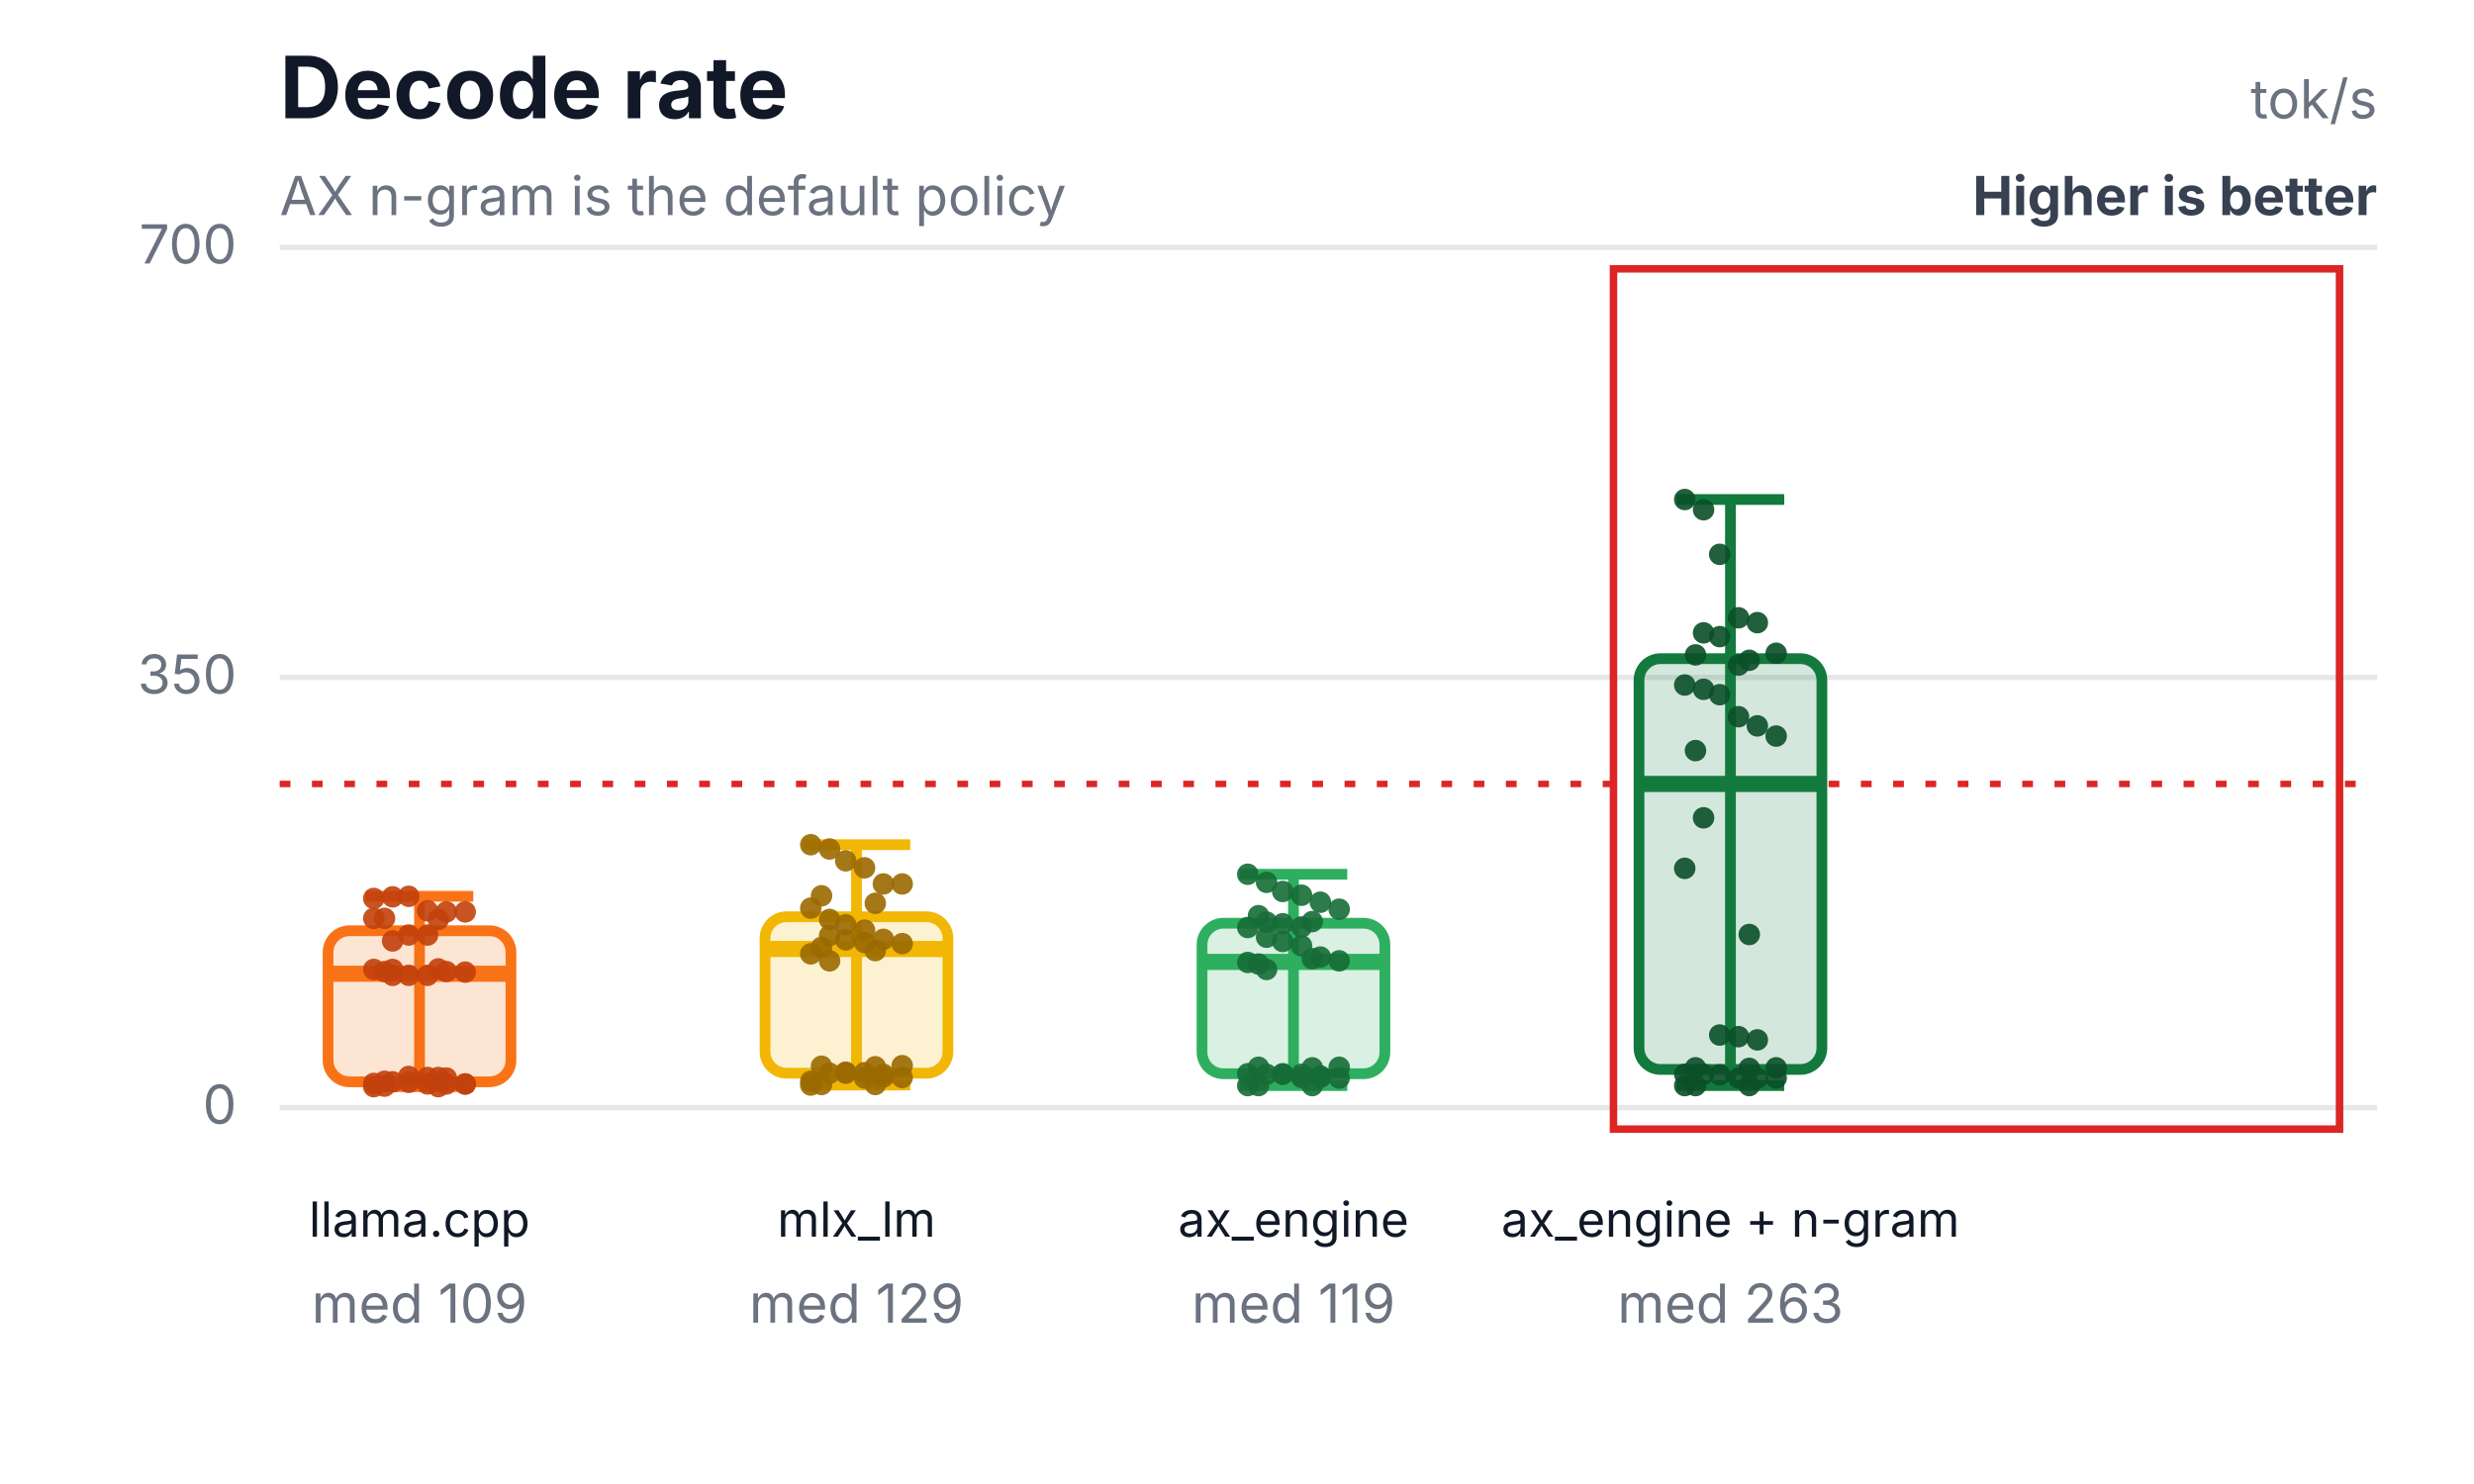
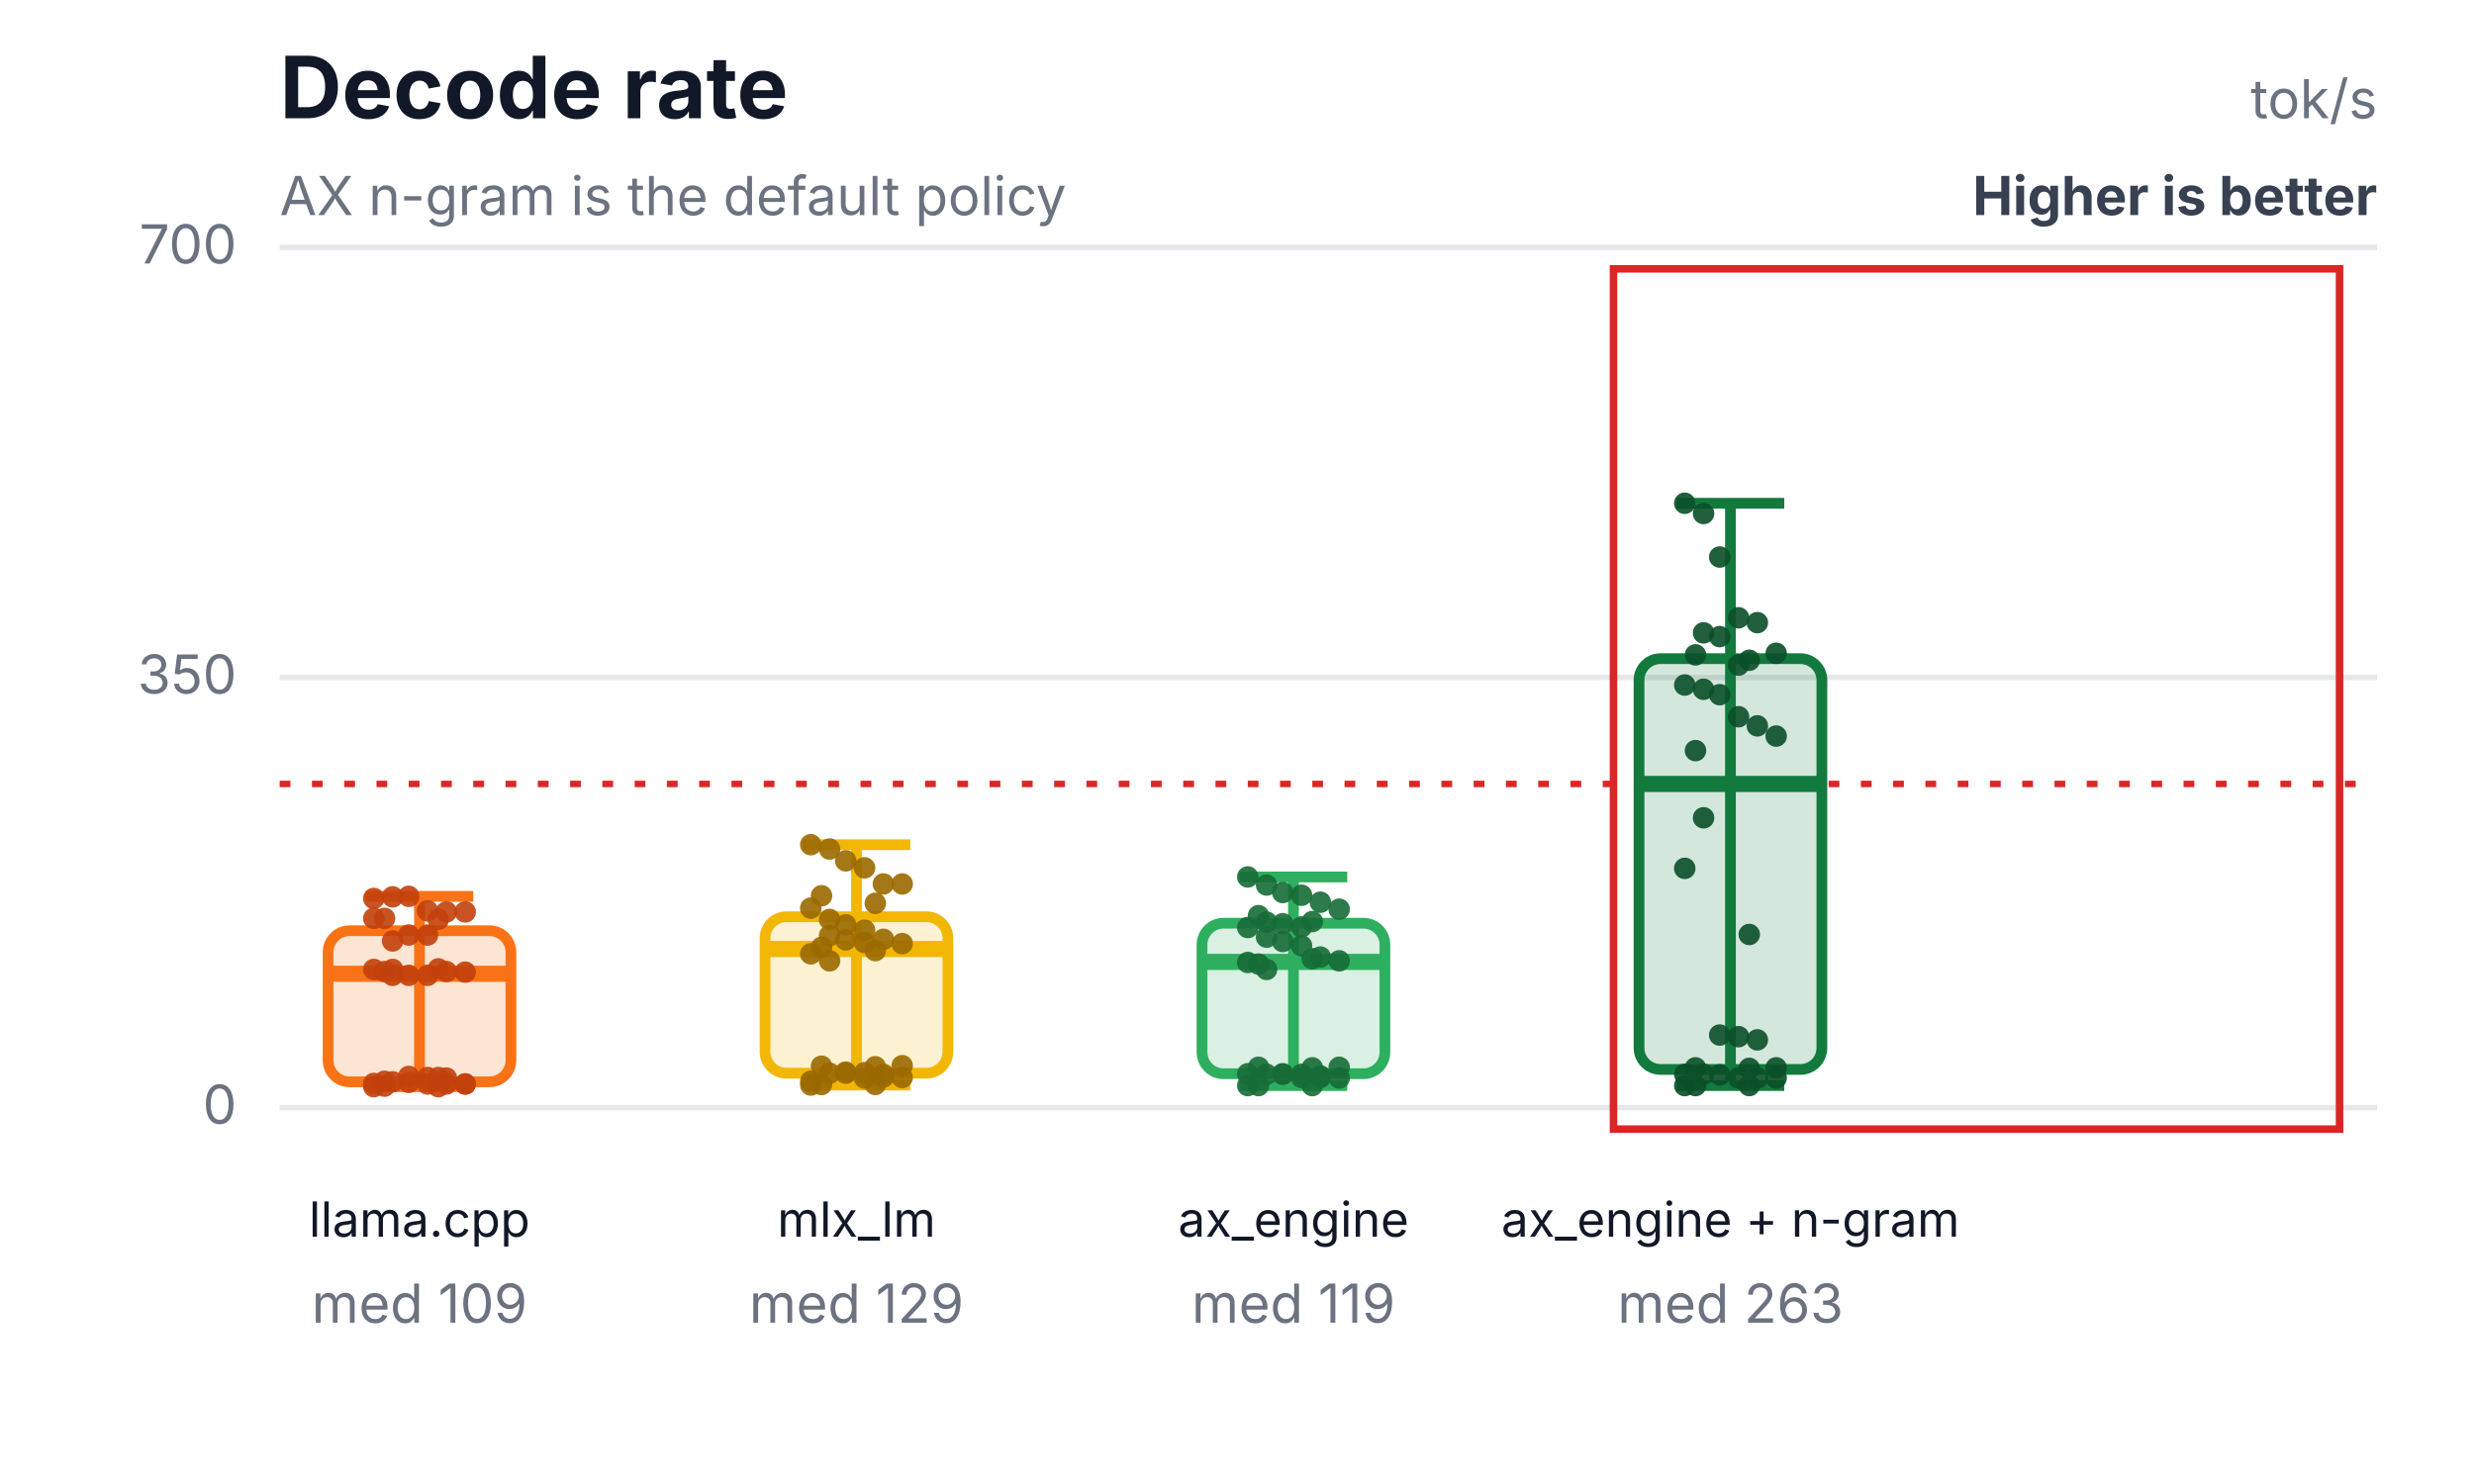
<svg xmlns="http://www.w3.org/2000/svg" width="460" height="276" viewBox="0 0 460 276" role="img" aria-labelledby="title desc">
  <rect width="460" height="276" fill="#ffffff" />
  <text x="52" y="22" font-family="Inter,Segoe UI,Arial,sans-serif" font-size="16" font-weight="700" fill="#111827">Decode rate</text>
  <text x="52" y="40" font-family="Inter,Segoe UI,Arial,sans-serif" font-size="10" fill="#6b7280">AX n-gram is the default policy</text>
  <text x="442" y="22" text-anchor="end" font-family="Inter,Segoe UI,Arial,sans-serif" font-size="10" fill="#6b7280">tok/s</text>
  <text x="442" y="40" text-anchor="end" font-family="Inter,Segoe UI,Arial,sans-serif" font-size="10" font-weight="700" fill="#374151">Higher is better</text>
  <line x1="52" y1="206.0" x2="442" y2="206.0" stroke="#e5e7eb" stroke-width="1" />
  <text x="44" y="209.0" text-anchor="end" font-family="Inter,Segoe UI,Arial,sans-serif" font-size="10" fill="#6b7280">0</text>
  <line x1="52" y1="126.0" x2="442" y2="126.0" stroke="#e5e7eb" stroke-width="1" />
  <text x="44" y="129.0" text-anchor="end" font-family="Inter,Segoe UI,Arial,sans-serif" font-size="10" fill="#6b7280">350</text>
  <line x1="52" y1="46.0" x2="442" y2="46.0" stroke="#e5e7eb" stroke-width="1" />
  <text x="44" y="49.0" text-anchor="end" font-family="Inter,Segoe UI,Arial,sans-serif" font-size="10" fill="#6b7280">700</text>
  <line x1="52" y1="145.8" x2="442" y2="145.8" stroke="#dc2626" stroke-width="1.2" stroke-dasharray="2 4" />
  <rect x="300" y="50" width="135" height="160" fill="none" stroke="#dc2626" stroke-width="1.4" />
  <line x1="78" y1="166.7" x2="78" y2="202.1" stroke="#f97316" stroke-width="2" />
  <line x1="68" y1="166.7" x2="88" y2="166.7" stroke="#f97316" stroke-width="2" />
  <line x1="68" y1="202.1" x2="88" y2="202.1" stroke="#f97316" stroke-width="2" />
  <rect x="61" y="173.1" width="34" height="28.1" rx="4" fill="#f97316" fill-opacity="0.18" stroke="#f97316" stroke-width="2" />
  <line x1="61" y1="181.1" x2="95" y2="181.1" stroke="#f97316" stroke-width="3" />
  <text x="78" y="230" text-anchor="middle" font-family="Inter,Segoe UI,Arial,sans-serif" font-size="9" fill="#111827">llama.cpp</text>
  <text x="78" y="246" text-anchor="middle" font-family="Inter,Segoe UI,Arial,sans-serif" font-size="10" fill="#6b7280">med 109</text>
  <circle cx="69.5" cy="167.1" r="2" fill="#c2410c" fill-opacity="0.9" />
  <circle cx="73" cy="166.8" r="2" fill="#c2410c" fill-opacity="0.9" />
  <circle cx="76" cy="166.7" r="2" fill="#c2410c" fill-opacity="0.9" />
  <circle cx="79.5" cy="169.4" r="2" fill="#c2410c" fill-opacity="0.9" />
  <circle cx="83" cy="169.6" r="2" fill="#c2410c" fill-opacity="0.9" />
  <circle cx="86.5" cy="169.6" r="2" fill="#c2410c" fill-opacity="0.9" />
  <circle cx="71.5" cy="170.8" r="2" fill="#c2410c" fill-opacity="0.9" />
  <circle cx="81.5" cy="171.0" r="2" fill="#c2410c" fill-opacity="0.9" />
  <circle cx="69.5" cy="170.8" r="2" fill="#c2410c" fill-opacity="0.9" />
  <circle cx="73" cy="175.0" r="2" fill="#c2410c" fill-opacity="0.9" />
  <circle cx="76" cy="173.9" r="2" fill="#c2410c" fill-opacity="0.9" />
  <circle cx="79.5" cy="173.9" r="2" fill="#c2410c" fill-opacity="0.9" />
  <circle cx="83" cy="180.7" r="2" fill="#c2410c" fill-opacity="0.9" />
  <circle cx="86.5" cy="180.8" r="2" fill="#c2410c" fill-opacity="0.9" />
  <circle cx="71.5" cy="180.7" r="2" fill="#c2410c" fill-opacity="0.9" />
  <circle cx="81.5" cy="180.2" r="2" fill="#c2410c" fill-opacity="0.9" />
  <circle cx="69.5" cy="180.3" r="2" fill="#c2410c" fill-opacity="0.9" />
  <circle cx="73" cy="180.3" r="2" fill="#c2410c" fill-opacity="0.9" />
  <circle cx="76" cy="200.2" r="2" fill="#c2410c" fill-opacity="0.9" />
  <circle cx="79.5" cy="200.4" r="2" fill="#c2410c" fill-opacity="0.9" />
  <circle cx="83" cy="200.5" r="2" fill="#c2410c" fill-opacity="0.9" />
  <circle cx="86.5" cy="201.6" r="2" fill="#c2410c" fill-opacity="0.9" />
  <circle cx="71.5" cy="201.1" r="2" fill="#c2410c" fill-opacity="0.9" />
  <circle cx="81.5" cy="200.4" r="2" fill="#c2410c" fill-opacity="0.9" />
  <circle cx="69.5" cy="201.5" r="2" fill="#c2410c" fill-opacity="0.9" />
  <circle cx="73" cy="201.2" r="2" fill="#c2410c" fill-opacity="0.9" />
  <circle cx="76" cy="201.3" r="2" fill="#c2410c" fill-opacity="0.9" />
  <circle cx="79.5" cy="201.6" r="2" fill="#c2410c" fill-opacity="0.9" />
  <circle cx="83" cy="201.6" r="2" fill="#c2410c" fill-opacity="0.9" />
  <circle cx="86.5" cy="201.6" r="2" fill="#c2410c" fill-opacity="0.9" />
  <circle cx="71.5" cy="202.0" r="2" fill="#c2410c" fill-opacity="0.9" />
  <circle cx="81.5" cy="202.1" r="2" fill="#c2410c" fill-opacity="0.9" />
  <circle cx="69.5" cy="202.1" r="2" fill="#c2410c" fill-opacity="0.9" />
  <circle cx="73" cy="181.4" r="2" fill="#c2410c" fill-opacity="0.9" />
  <circle cx="76" cy="181.4" r="2" fill="#c2410c" fill-opacity="0.9" />
  <circle cx="79.5" cy="181.4" r="2" fill="#c2410c" fill-opacity="0.9" />
  <line x1="159.25" y1="157.1" x2="159.25" y2="201.8" stroke="#f2b705" stroke-width="2" />
  <line x1="149.25" y1="157.1" x2="169.25" y2="157.1" stroke="#f2b705" stroke-width="2" />
  <line x1="149.25" y1="201.8" x2="169.25" y2="201.8" stroke="#f2b705" stroke-width="2" />
  <rect x="142.25" y="170.5" width="34" height="29.1" rx="4" fill="#f2b705" fill-opacity="0.18" stroke="#f2b705" stroke-width="2" />
  <line x1="142.25" y1="176.5" x2="176.25" y2="176.5" stroke="#f2b705" stroke-width="3" />
  <text x="159.25" y="230" text-anchor="middle" font-family="Inter,Segoe UI,Arial,sans-serif" font-size="9" fill="#111827">mlx_lm</text>
  <text x="159.25" y="246" text-anchor="middle" font-family="Inter,Segoe UI,Arial,sans-serif" font-size="10" fill="#6b7280">med 129</text>
  <circle cx="150.75" cy="157.1" r="2" fill="#9a6a00" fill-opacity="0.9" />
  <circle cx="154.25" cy="157.9" r="2" fill="#9a6a00" fill-opacity="0.9" />
  <circle cx="157.25" cy="160.1" r="2" fill="#9a6a00" fill-opacity="0.9" />
  <circle cx="160.75" cy="161.4" r="2" fill="#9a6a00" fill-opacity="0.9" />
  <circle cx="164.25" cy="164.4" r="2" fill="#9a6a00" fill-opacity="0.9" />
  <circle cx="167.75" cy="164.4" r="2" fill="#9a6a00" fill-opacity="0.9" />
  <circle cx="152.75" cy="166.6" r="2" fill="#9a6a00" fill-opacity="0.9" />
  <circle cx="162.75" cy="168.0" r="2" fill="#9a6a00" fill-opacity="0.9" />
  <circle cx="150.75" cy="168.9" r="2" fill="#9a6a00" fill-opacity="0.9" />
  <circle cx="154.25" cy="171.0" r="2" fill="#9a6a00" fill-opacity="0.9" />
  <circle cx="157.25" cy="172.0" r="2" fill="#9a6a00" fill-opacity="0.9" />
  <circle cx="160.75" cy="173.0" r="2" fill="#9a6a00" fill-opacity="0.9" />
  <circle cx="164.25" cy="174.7" r="2" fill="#9a6a00" fill-opacity="0.9" />
  <circle cx="167.75" cy="175.5" r="2" fill="#9a6a00" fill-opacity="0.9" />
  <circle cx="152.75" cy="176.2" r="2" fill="#9a6a00" fill-opacity="0.9" />
  <circle cx="162.75" cy="176.8" r="2" fill="#9a6a00" fill-opacity="0.9" />
  <circle cx="150.75" cy="177.4" r="2" fill="#9a6a00" fill-opacity="0.9" />
  <circle cx="154.25" cy="178.7" r="2" fill="#9a6a00" fill-opacity="0.9" />
  <circle cx="157.25" cy="199.4" r="2" fill="#9a6a00" fill-opacity="0.9" />
  <circle cx="160.75" cy="199.5" r="2" fill="#9a6a00" fill-opacity="0.9" />
  <circle cx="164.25" cy="199.8" r="2" fill="#9a6a00" fill-opacity="0.9" />
  <circle cx="167.75" cy="198.2" r="2" fill="#9a6a00" fill-opacity="0.9" />
  <circle cx="152.75" cy="198.3" r="2" fill="#9a6a00" fill-opacity="0.9" />
  <circle cx="162.75" cy="198.4" r="2" fill="#9a6a00" fill-opacity="0.9" />
  <circle cx="150.75" cy="201.1" r="2" fill="#9a6a00" fill-opacity="0.9" />
  <circle cx="154.25" cy="199.6" r="2" fill="#9a6a00" fill-opacity="0.9" />
  <circle cx="157.25" cy="199.6" r="2" fill="#9a6a00" fill-opacity="0.9" />
  <circle cx="160.75" cy="200.5" r="2" fill="#9a6a00" fill-opacity="0.9" />
  <circle cx="164.25" cy="200.3" r="2" fill="#9a6a00" fill-opacity="0.9" />
  <circle cx="167.75" cy="200.4" r="2" fill="#9a6a00" fill-opacity="0.9" />
  <circle cx="152.75" cy="201.7" r="2" fill="#9a6a00" fill-opacity="0.9" />
  <circle cx="162.75" cy="201.7" r="2" fill="#9a6a00" fill-opacity="0.9" />
  <circle cx="150.75" cy="201.8" r="2" fill="#9a6a00" fill-opacity="0.9" />
  <circle cx="154.25" cy="174.0" r="2" fill="#9a6a00" fill-opacity="0.9" />
  <circle cx="157.25" cy="174.8" r="2" fill="#9a6a00" fill-opacity="0.9" />
  <circle cx="160.75" cy="175.3" r="2" fill="#9a6a00" fill-opacity="0.9" />
-   <line x1="240.5" y1="162.6" x2="240.5" y2="201.9" stroke="#2eaf5f" stroke-width="2" />
-   <line x1="230.5" y1="162.6" x2="250.5" y2="162.6" stroke="#2eaf5f" stroke-width="2" />
+   <line x1="240.5" y1="163.1" x2="240.5" y2="201.9" stroke="#2eaf5f" stroke-width="2" />
+   <line x1="230.5" y1="163.1" x2="250.5" y2="163.1" stroke="#2eaf5f" stroke-width="2" />
  <line x1="230.5" y1="201.9" x2="250.5" y2="201.9" stroke="#2eaf5f" stroke-width="2" />
  <rect x="223.5" y="171.7" width="34" height="28.0" rx="4" fill="#2eaf5f" fill-opacity="0.18" stroke="#2eaf5f" stroke-width="2" />
  <line x1="223.5" y1="178.9" x2="257.5" y2="178.9" stroke="#2eaf5f" stroke-width="3" />
  <text x="240.5" y="230" text-anchor="middle" font-family="Inter,Segoe UI,Arial,sans-serif" font-size="9" fill="#111827">ax_engine</text>
  <text x="240.5" y="246" text-anchor="middle" font-family="Inter,Segoe UI,Arial,sans-serif" font-size="10" fill="#6b7280">med 119</text>
-   <circle cx="232" cy="162.6" r="2" fill="#176c37" fill-opacity="0.9" />
-   <circle cx="235.5" cy="164.1" r="2" fill="#176c37" fill-opacity="0.9" />
-   <circle cx="238.5" cy="165.8" r="2" fill="#176c37" fill-opacity="0.9" />
+   <circle cx="232" cy="163.1" r="2" fill="#176c37" fill-opacity="0.9" />
+   <circle cx="235.5" cy="164.6" r="2" fill="#176c37" fill-opacity="0.9" />
+   <circle cx="238.5" cy="166.0" r="2" fill="#176c37" fill-opacity="0.9" />
  <circle cx="242" cy="166.5" r="2" fill="#176c37" fill-opacity="0.9" />
  <circle cx="245.5" cy="167.8" r="2" fill="#176c37" fill-opacity="0.9" />
  <circle cx="249" cy="169.1" r="2" fill="#176c37" fill-opacity="0.9" />
  <circle cx="234" cy="170.3" r="2" fill="#176c37" fill-opacity="0.9" />
  <circle cx="244" cy="171.4" r="2" fill="#176c37" fill-opacity="0.9" />
  <circle cx="232" cy="172.5" r="2" fill="#176c37" fill-opacity="0.9" />
  <circle cx="235.5" cy="174.3" r="2" fill="#176c37" fill-opacity="0.9" />
  <circle cx="238.5" cy="175.1" r="2" fill="#176c37" fill-opacity="0.9" />
  <circle cx="242" cy="175.9" r="2" fill="#176c37" fill-opacity="0.9" />
  <circle cx="245.5" cy="178.0" r="2" fill="#176c37" fill-opacity="0.9" />
  <circle cx="249" cy="178.7" r="2" fill="#176c37" fill-opacity="0.9" />
  <circle cx="234" cy="179.3" r="2" fill="#176c37" fill-opacity="0.9" />
  <circle cx="244" cy="178.3" r="2" fill="#176c37" fill-opacity="0.9" />
  <circle cx="232" cy="179.0" r="2" fill="#176c37" fill-opacity="0.9" />
  <circle cx="235.5" cy="180.3" r="2" fill="#176c37" fill-opacity="0.9" />
  <circle cx="238.5" cy="199.7" r="2" fill="#176c37" fill-opacity="0.9" />
  <circle cx="242" cy="199.8" r="2" fill="#176c37" fill-opacity="0.9" />
  <circle cx="245.5" cy="200.1" r="2" fill="#176c37" fill-opacity="0.9" />
  <circle cx="249" cy="198.5" r="2" fill="#176c37" fill-opacity="0.9" />
  <circle cx="234" cy="198.5" r="2" fill="#176c37" fill-opacity="0.9" />
  <circle cx="244" cy="198.6" r="2" fill="#176c37" fill-opacity="0.9" />
  <circle cx="232" cy="199.7" r="2" fill="#176c37" fill-opacity="0.9" />
  <circle cx="235.5" cy="199.8" r="2" fill="#176c37" fill-opacity="0.9" />
  <circle cx="238.5" cy="199.8" r="2" fill="#176c37" fill-opacity="0.9" />
  <circle cx="242" cy="200.4" r="2" fill="#176c37" fill-opacity="0.9" />
  <circle cx="245.5" cy="200.4" r="2" fill="#176c37" fill-opacity="0.9" />
  <circle cx="249" cy="200.5" r="2" fill="#176c37" fill-opacity="0.9" />
  <circle cx="234" cy="201.9" r="2" fill="#176c37" fill-opacity="0.9" />
  <circle cx="244" cy="201.9" r="2" fill="#176c37" fill-opacity="0.9" />
  <circle cx="232" cy="201.9" r="2" fill="#176c37" fill-opacity="0.9" />
  <circle cx="235.5" cy="171.5" r="2" fill="#176c37" fill-opacity="0.9" />
  <circle cx="238.5" cy="171.8" r="2" fill="#176c37" fill-opacity="0.9" />
  <circle cx="242" cy="172.4" r="2" fill="#176c37" fill-opacity="0.9" />
-   <line x1="321.75" y1="92.9" x2="321.75" y2="201.9" stroke="#137a3d" stroke-width="2" />
-   <line x1="311.75" y1="92.9" x2="331.75" y2="92.9" stroke="#137a3d" stroke-width="2" />
+   <line x1="321.75" y1="93.6" x2="321.75" y2="201.9" stroke="#137a3d" stroke-width="2" />
+   <line x1="311.75" y1="93.6" x2="331.75" y2="93.6" stroke="#137a3d" stroke-width="2" />
  <line x1="311.75" y1="201.9" x2="331.75" y2="201.9" stroke="#137a3d" stroke-width="2" />
  <rect x="304.75" y="122.5" width="34" height="76.4" rx="4" fill="#137a3d" fill-opacity="0.18" stroke="#137a3d" stroke-width="2" />
  <line x1="304.75" y1="145.8" x2="338.75" y2="145.8" stroke="#137a3d" stroke-width="3" />
  <text x="321.75" y="230" text-anchor="middle" font-family="Inter,Segoe UI,Arial,sans-serif" font-size="9" fill="#111827">ax_engine + n-gram</text>
  <text x="321.75" y="246" text-anchor="middle" font-family="Inter,Segoe UI,Arial,sans-serif" font-size="10" fill="#6b7280">med 263</text>
-   <circle cx="313.25" cy="92.9" r="2" fill="#0b4f28" fill-opacity="0.9" />
-   <circle cx="316.75" cy="94.8" r="2" fill="#0b4f28" fill-opacity="0.9" />
-   <circle cx="319.75" cy="103.1" r="2" fill="#0b4f28" fill-opacity="0.9" />
+   <circle cx="313.25" cy="93.6" r="2" fill="#0b4f28" fill-opacity="0.9" />
+   <circle cx="316.75" cy="95.5" r="2" fill="#0b4f28" fill-opacity="0.9" />
+   <circle cx="319.75" cy="103.6" r="2" fill="#0b4f28" fill-opacity="0.9" />
  <circle cx="323.25" cy="114.9" r="2" fill="#0b4f28" fill-opacity="0.9" />
  <circle cx="326.75" cy="115.8" r="2" fill="#0b4f28" fill-opacity="0.9" />
  <circle cx="330.25" cy="121.5" r="2" fill="#0b4f28" fill-opacity="0.9" />
  <circle cx="315.25" cy="121.8" r="2" fill="#0b4f28" fill-opacity="0.9" />
  <circle cx="325.25" cy="122.8" r="2" fill="#0b4f28" fill-opacity="0.9" />
  <circle cx="313.25" cy="127.4" r="2" fill="#0b4f28" fill-opacity="0.9" />
  <circle cx="316.75" cy="117.7" r="2" fill="#0b4f28" fill-opacity="0.9" />
  <circle cx="319.75" cy="118.4" r="2" fill="#0b4f28" fill-opacity="0.9" />
  <circle cx="323.25" cy="123.7" r="2" fill="#0b4f28" fill-opacity="0.9" />
  <circle cx="326.75" cy="135.0" r="2" fill="#0b4f28" fill-opacity="0.9" />
  <circle cx="330.25" cy="136.9" r="2" fill="#0b4f28" fill-opacity="0.9" />
  <circle cx="315.25" cy="139.6" r="2" fill="#0b4f28" fill-opacity="0.9" />
  <circle cx="325.25" cy="173.8" r="2" fill="#0b4f28" fill-opacity="0.9" />
  <circle cx="313.25" cy="161.5" r="2" fill="#0b4f28" fill-opacity="0.9" />
  <circle cx="316.75" cy="152.1" r="2" fill="#0b4f28" fill-opacity="0.9" />
  <circle cx="319.75" cy="192.5" r="2" fill="#0b4f28" fill-opacity="0.9" />
  <circle cx="323.25" cy="192.8" r="2" fill="#0b4f28" fill-opacity="0.9" />
  <circle cx="326.75" cy="193.4" r="2" fill="#0b4f28" fill-opacity="0.9" />
  <circle cx="330.25" cy="198.6" r="2" fill="#0b4f28" fill-opacity="0.9" />
  <circle cx="315.25" cy="198.6" r="2" fill="#0b4f28" fill-opacity="0.9" />
  <circle cx="325.25" cy="198.7" r="2" fill="#0b4f28" fill-opacity="0.9" />
  <circle cx="313.25" cy="199.8" r="2" fill="#0b4f28" fill-opacity="0.9" />
  <circle cx="316.75" cy="199.8" r="2" fill="#0b4f28" fill-opacity="0.9" />
  <circle cx="319.75" cy="199.9" r="2" fill="#0b4f28" fill-opacity="0.9" />
  <circle cx="323.25" cy="200.5" r="2" fill="#0b4f28" fill-opacity="0.9" />
  <circle cx="326.75" cy="200.5" r="2" fill="#0b4f28" fill-opacity="0.9" />
  <circle cx="330.25" cy="200.5" r="2" fill="#0b4f28" fill-opacity="0.9" />
  <circle cx="315.25" cy="201.9" r="2" fill="#0b4f28" fill-opacity="0.9" />
  <circle cx="325.25" cy="201.9" r="2" fill="#0b4f28" fill-opacity="0.9" />
  <circle cx="313.25" cy="201.9" r="2" fill="#0b4f28" fill-opacity="0.9" />
  <circle cx="316.75" cy="128.2" r="2" fill="#0b4f28" fill-opacity="0.9" />
  <circle cx="319.75" cy="129.2" r="2" fill="#0b4f28" fill-opacity="0.9" />
  <circle cx="323.25" cy="133.3" r="2" fill="#0b4f28" fill-opacity="0.9" />
</svg>
